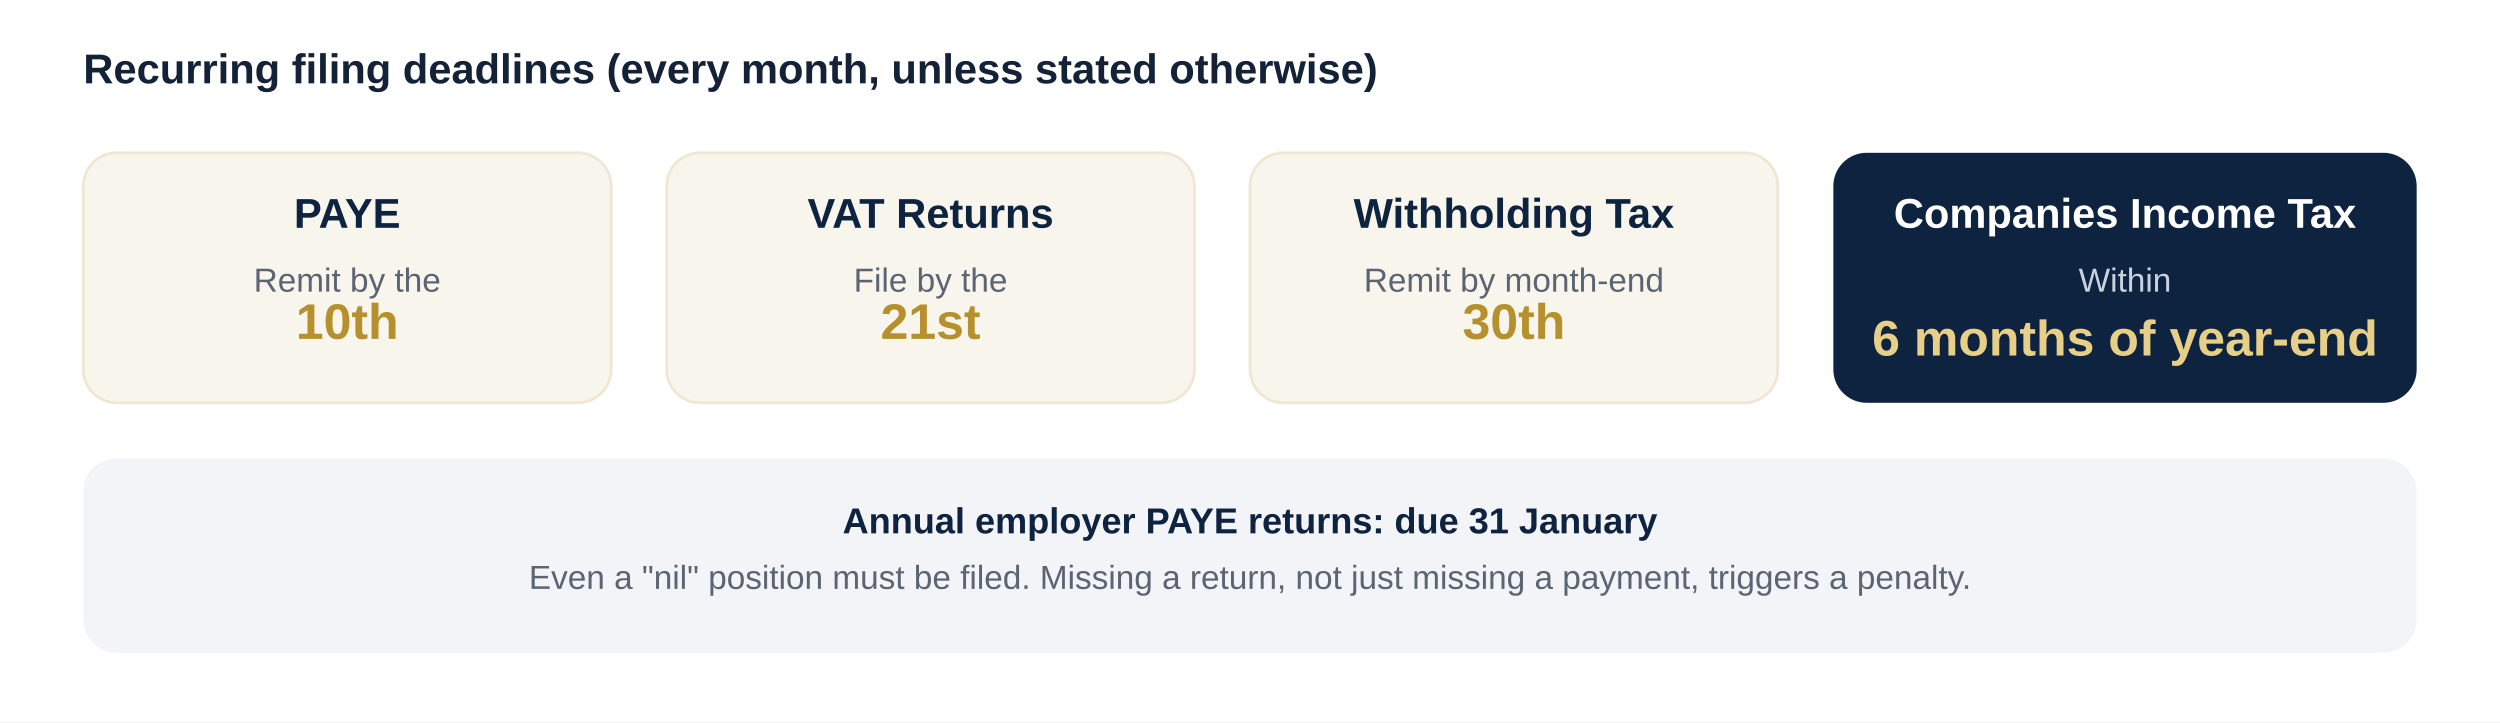
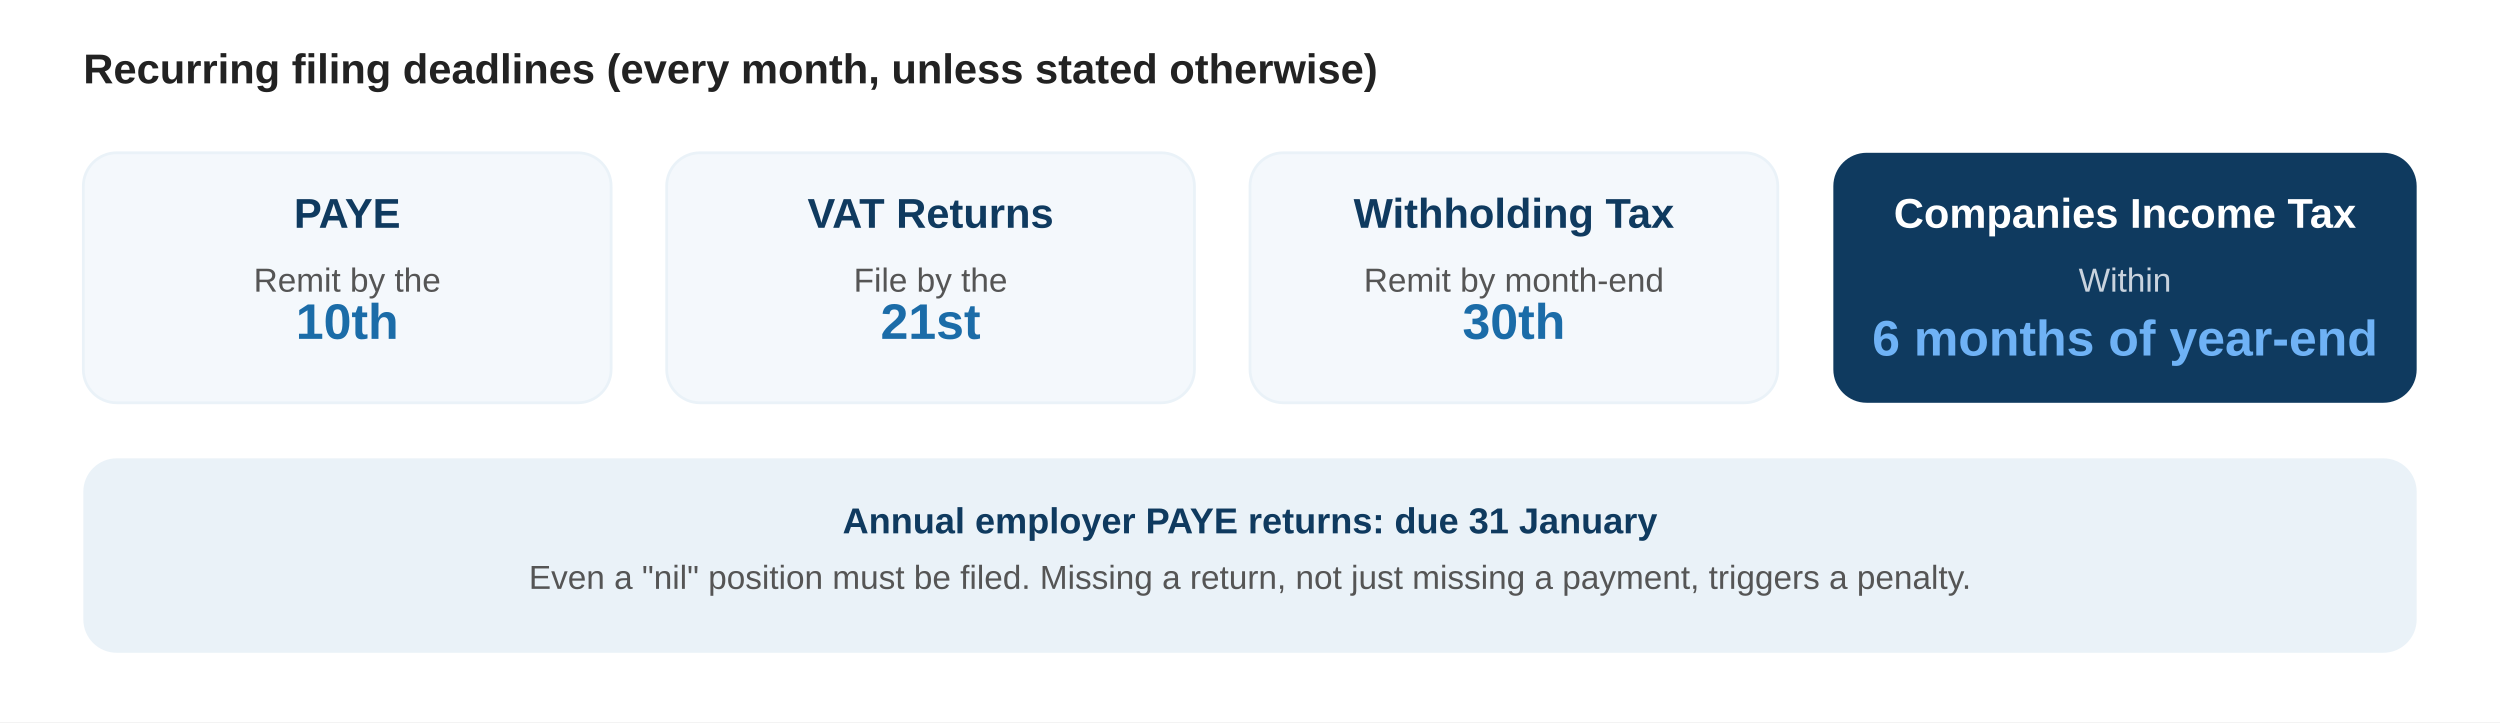
<svg xmlns="http://www.w3.org/2000/svg" viewBox="0 0 900 260" font-family="Arial, Helvetica, sans-serif">
  <rect x="0" y="0" width="900" height="260" fill="#ffffff" />
-   <text x="30" y="30" fill="#142238" font-size="15" font-weight="700">Recurring filing deadlines (every month, unless stated otherwise)</text>
-   <rect x="30" y="55" width="190" height="90" rx="12" fill="#f8f5ec" stroke="#efe7d3" />
-   <text x="125" y="82" text-anchor="middle" fill="#0d2340" font-size="15" font-weight="700">PAYE</text>
-   <text x="125" y="105" text-anchor="middle" fill="#5b6472" font-size="12">Remit by the</text>
-   <text x="125" y="122" text-anchor="middle" fill="#b6902d" font-size="18" font-weight="700">10th</text>
-   <rect x="240" y="55" width="190" height="90" rx="12" fill="#f8f5ec" stroke="#efe7d3" />
-   <text x="335" y="82" text-anchor="middle" fill="#0d2340" font-size="15" font-weight="700">VAT Returns</text>
-   <text x="335" y="105" text-anchor="middle" fill="#5b6472" font-size="12">File by the</text>
-   <text x="335" y="122" text-anchor="middle" fill="#b6902d" font-size="18" font-weight="700">21st</text>
-   <rect x="450" y="55" width="190" height="90" rx="12" fill="#f8f5ec" stroke="#efe7d3" />
-   <text x="545" y="82" text-anchor="middle" fill="#0d2340" font-size="15" font-weight="700">Withholding Tax</text>
-   <text x="545" y="105" text-anchor="middle" fill="#5b6472" font-size="12">Remit by month-end</text>
-   <text x="545" y="122" text-anchor="middle" fill="#b6902d" font-size="18" font-weight="700">30th</text>
-   <rect x="660" y="55" width="210" height="90" rx="12" fill="#0d2340" />
+   <text x="30" y="30" fill="#222222" font-size="15" font-weight="700">Recurring filing deadlines (every month, unless stated otherwise)</text>
+   <rect x="30" y="55" width="190" height="90" rx="12" fill="#F4F8FC" stroke="#EAF2F8" />
+   <text x="125" y="82" text-anchor="middle" fill="#0F3A5F" font-size="15" font-weight="700">PAYE</text>
+   <text x="125" y="105" text-anchor="middle" fill="#555555" font-size="12">Remit by the</text>
+   <text x="125" y="122" text-anchor="middle" fill="#1B6CA8" font-size="18" font-weight="700">10th</text>
+   <rect x="240" y="55" width="190" height="90" rx="12" fill="#F4F8FC" stroke="#EAF2F8" />
+   <text x="335" y="82" text-anchor="middle" fill="#0F3A5F" font-size="15" font-weight="700">VAT Returns</text>
+   <text x="335" y="105" text-anchor="middle" fill="#555555" font-size="12">File by the</text>
+   <text x="335" y="122" text-anchor="middle" fill="#1B6CA8" font-size="18" font-weight="700">21st</text>
+   <rect x="450" y="55" width="190" height="90" rx="12" fill="#F4F8FC" stroke="#EAF2F8" />
+   <text x="545" y="82" text-anchor="middle" fill="#0F3A5F" font-size="15" font-weight="700">Withholding Tax</text>
+   <text x="545" y="105" text-anchor="middle" fill="#555555" font-size="12">Remit by month-end</text>
+   <text x="545" y="122" text-anchor="middle" fill="#1B6CA8" font-size="18" font-weight="700">30th</text>
+   <rect x="660" y="55" width="210" height="90" rx="12" fill="#0F3A5F" />
  <text x="765" y="82" text-anchor="middle" fill="#ffffff" font-size="15" font-weight="700">Companies Income Tax</text>
  <text x="765" y="105" text-anchor="middle" fill="#c9d3de" font-size="12">Within</text>
-   <text x="765" y="128" text-anchor="middle" fill="#e8cf87" font-size="18" font-weight="700">6 months of year-end</text>
-   <rect x="30" y="165" width="840" height="70" rx="12" fill="#f2f4f7" />
-   <text x="450" y="192" text-anchor="middle" fill="#0d2340" font-size="13" font-weight="700">Annual employer PAYE returns: due 31 January</text>
-   <text x="450" y="212" text-anchor="middle" fill="#5b6472" font-size="12">Even a "nil" position must be filed. Missing a return, not just missing a payment, triggers a penalty.</text>
+   <text x="765" y="128" text-anchor="middle" fill="#6FB2F5" font-size="18" font-weight="700">6 months of year-end</text>
+   <rect x="30" y="165" width="840" height="70" rx="12" fill="#EAF2F8" />
+   <text x="450" y="192" text-anchor="middle" fill="#0F3A5F" font-size="13" font-weight="700">Annual employer PAYE returns: due 31 January</text>
+   <text x="450" y="212" text-anchor="middle" fill="#555555" font-size="12">Even a "nil" position must be filed. Missing a return, not just missing a payment, triggers a penalty.</text>
</svg>
